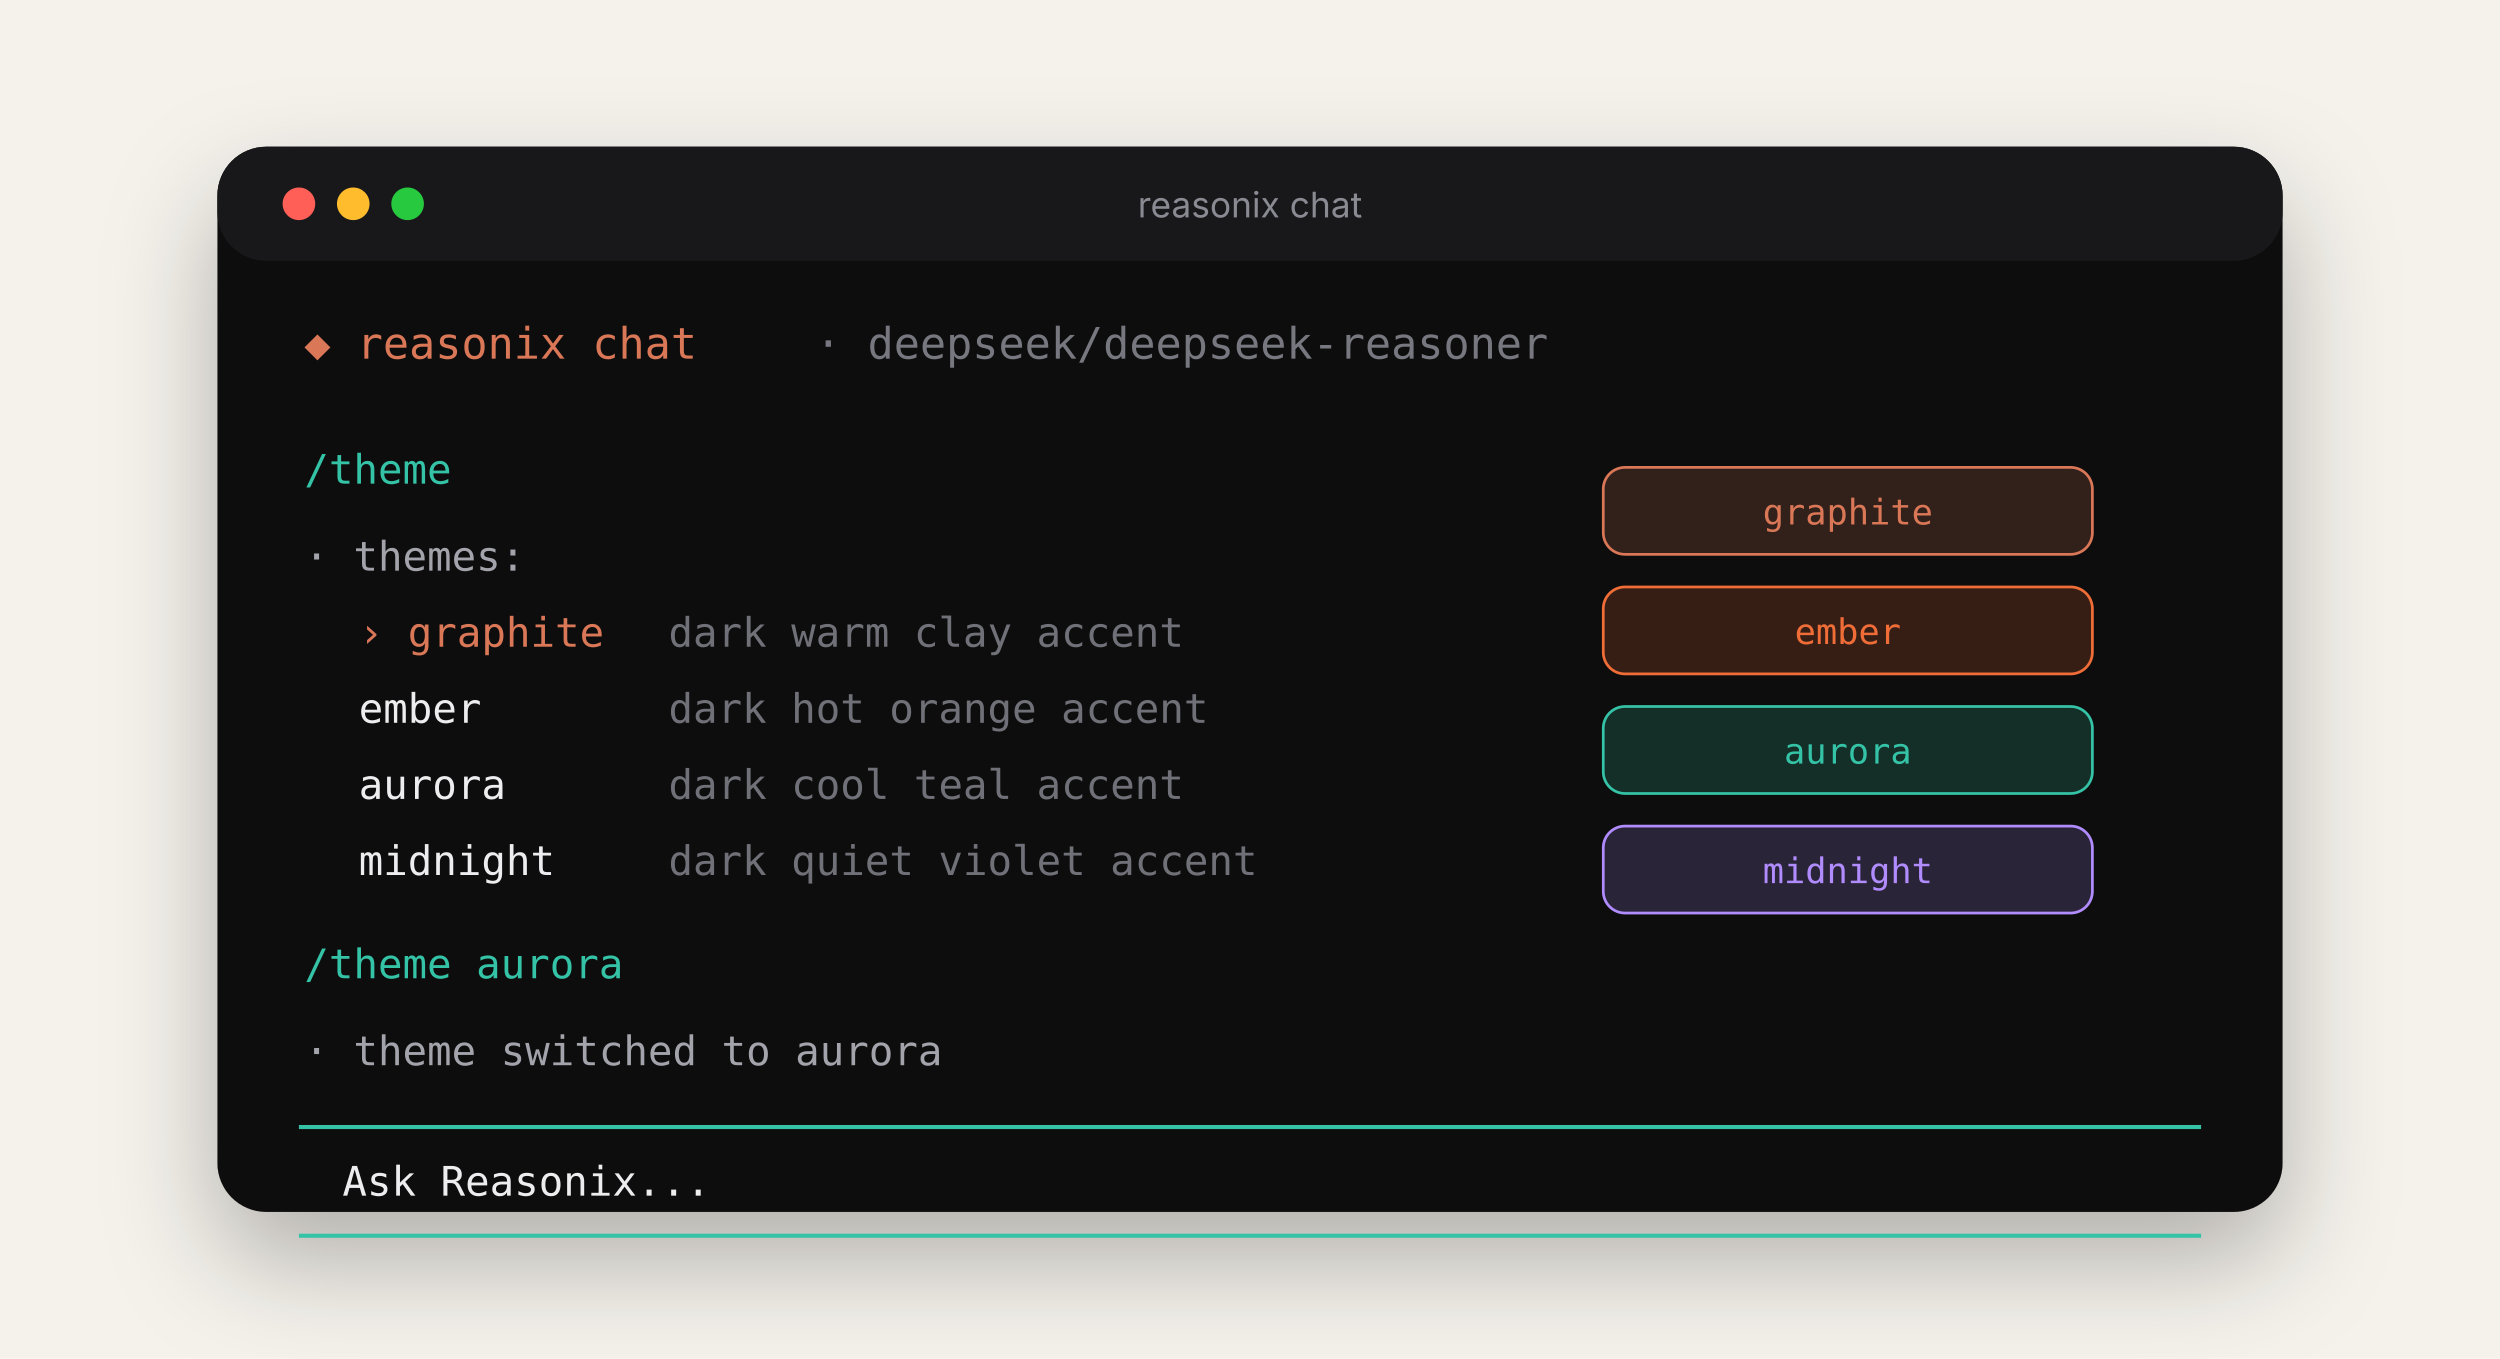
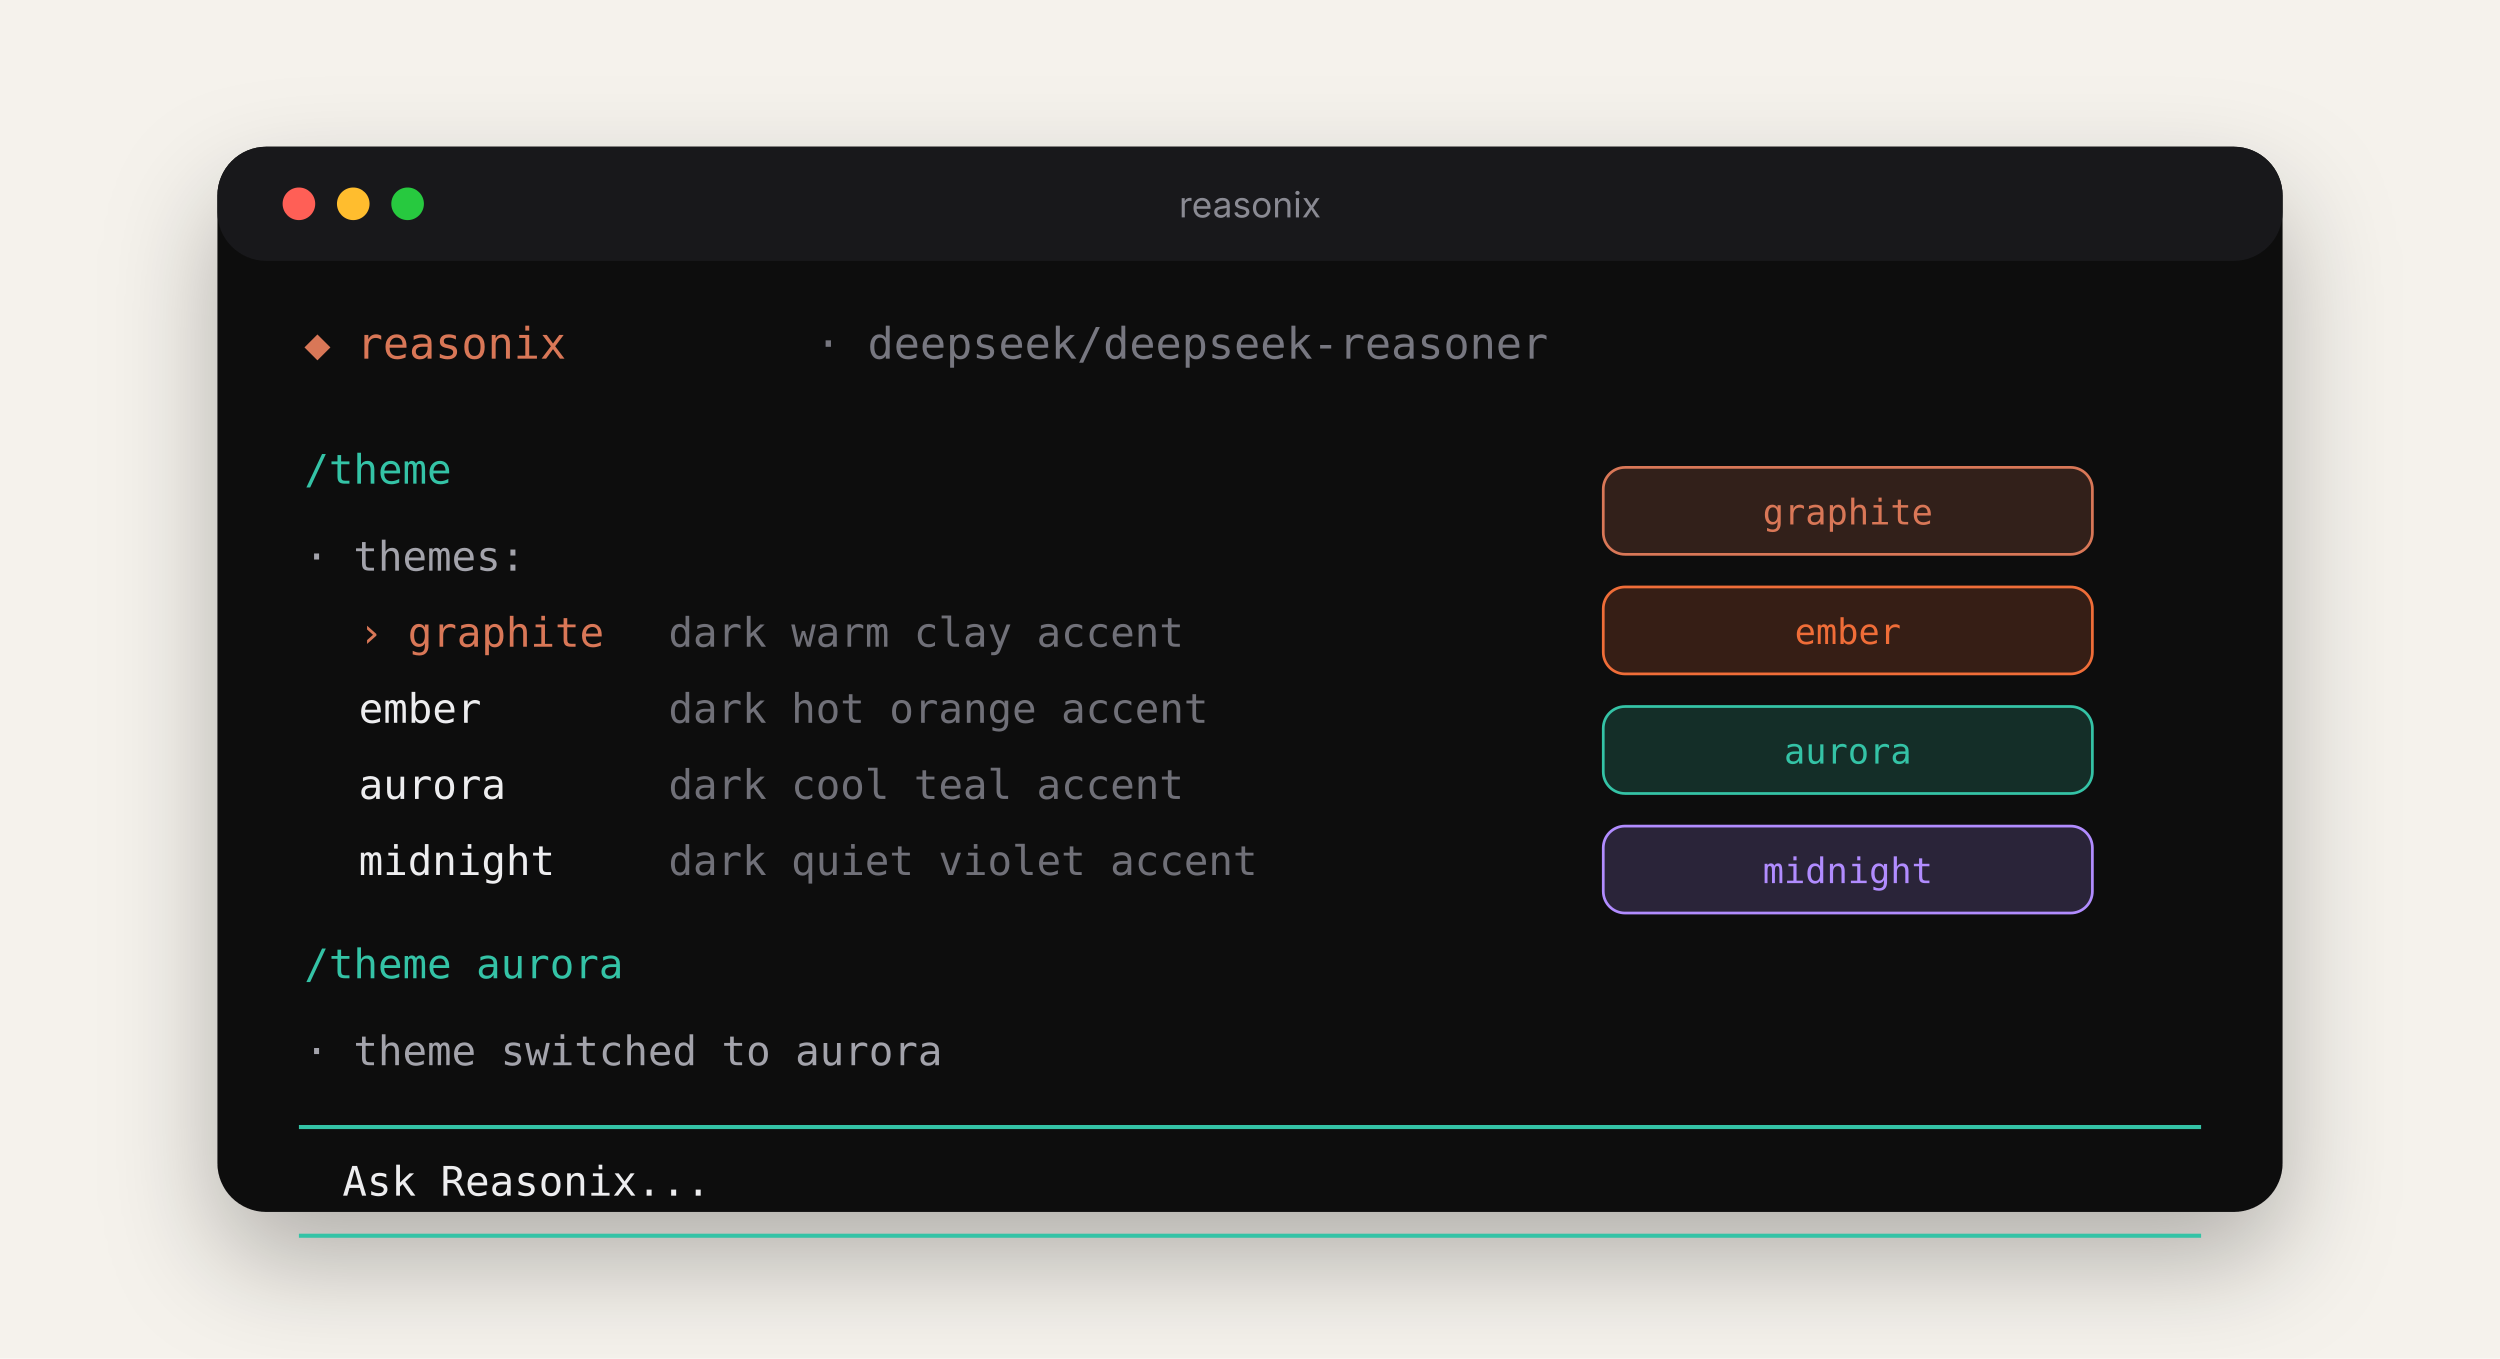
<svg xmlns="http://www.w3.org/2000/svg" width="920" height="500" viewBox="0 0 920 500" role="img" aria-labelledby="title desc">
  <defs>
    <filter id="shadow" x="-20%" y="-20%" width="140%" height="140%">
      <feDropShadow dx="0" dy="18" stdDeviation="20" flood-color="#000" flood-opacity="0.28" />
    </filter>
    <style>
      .mono { font-family: ui-monospace, SFMono-Regular, Menlo, Consolas, monospace; }
      .sans { font-family: -apple-system, BlinkMacSystemFont, "Segoe UI", sans-serif; }
    </style>
  </defs>
  <rect width="920" height="500" fill="#f5f2ec" />
  <rect x="80" y="54" width="760" height="392" rx="18" fill="#0e0e10" filter="url(#shadow)" />
  <rect x="80" y="54" width="760" height="42" rx="18" fill="#18181b" />
  <circle cx="110" cy="75" r="6" fill="#ff5f56" />
  <circle cx="130" cy="75" r="6" fill="#ffbd2e" />
  <circle cx="150" cy="75" r="6" fill="#27c93f" />
-   <text x="460" y="80" fill="#8a8a93" text-anchor="middle" class="sans" font-size="13">reasonix chat</text>
-   <text x="112" y="132" fill="#d97757" class="mono" font-size="16">◆ reasonix chat</text>
+   <text x="460" y="80" fill="#8a8a93" text-anchor="middle" class="sans" font-size="13">reasonix</text>
+   <text x="112" y="132" fill="#d97757" class="mono" font-size="16">◆ reasonix</text>
  <text x="300" y="132" fill="#777780" class="mono" font-size="16">· deepseek/deepseek-reasoner</text>
  <text x="112" y="178" fill="#34c3a6" class="mono" font-size="15">/theme</text>
  <text x="112" y="210" fill="#a3a3ab" class="mono" font-size="15">  · themes:</text>
  <text x="132" y="238" fill="#d97757" class="mono" font-size="15">› graphite</text>
  <text x="246" y="238" fill="#707078" class="mono" font-size="15">dark  warm clay accent</text>
  <text x="132" y="266" fill="#ededef" class="mono" font-size="15">  ember</text>
  <text x="246" y="266" fill="#707078" class="mono" font-size="15">dark  hot orange accent</text>
  <text x="132" y="294" fill="#ededef" class="mono" font-size="15">  aurora</text>
  <text x="246" y="294" fill="#707078" class="mono" font-size="15">dark  cool teal accent</text>
  <text x="132" y="322" fill="#ededef" class="mono" font-size="15">  midnight</text>
  <text x="246" y="322" fill="#707078" class="mono" font-size="15">dark  quiet violet accent</text>
  <text x="112" y="360" fill="#34c3a6" class="mono" font-size="15">/theme aurora</text>
  <text x="112" y="392" fill="#a3a3ab" class="mono" font-size="15">  · theme switched to aurora</text>
  <rect x="110" y="414" width="700" height="1.5" fill="#34c3a6" />
  <text x="126" y="440" fill="#ededef" class="mono" font-size="15">Ask Reasonix...</text>
  <rect x="110" y="454" width="700" height="1.5" fill="#34c3a6" />
  <rect x="590" y="172" width="180" height="32" rx="8" fill="#d97757" fill-opacity="0.18" stroke="#d97757" />
  <text x="680" y="193" fill="#d97757" text-anchor="middle" class="mono" font-size="13">graphite</text>
  <rect x="590" y="216" width="180" height="32" rx="8" fill="#f06d38" fill-opacity="0.18" stroke="#f06d38" />
  <text x="680" y="237" fill="#f06d38" text-anchor="middle" class="mono" font-size="13">ember</text>
  <rect x="590" y="260" width="180" height="32" rx="8" fill="#34c3a6" fill-opacity="0.18" stroke="#34c3a6" />
  <text x="680" y="281" fill="#34c3a6" text-anchor="middle" class="mono" font-size="13">aurora</text>
  <rect x="590" y="304" width="180" height="32" rx="8" fill="#b18cff" fill-opacity="0.18" stroke="#b18cff" />
  <text x="680" y="325" fill="#b18cff" text-anchor="middle" class="mono" font-size="13">midnight</text>
</svg>
